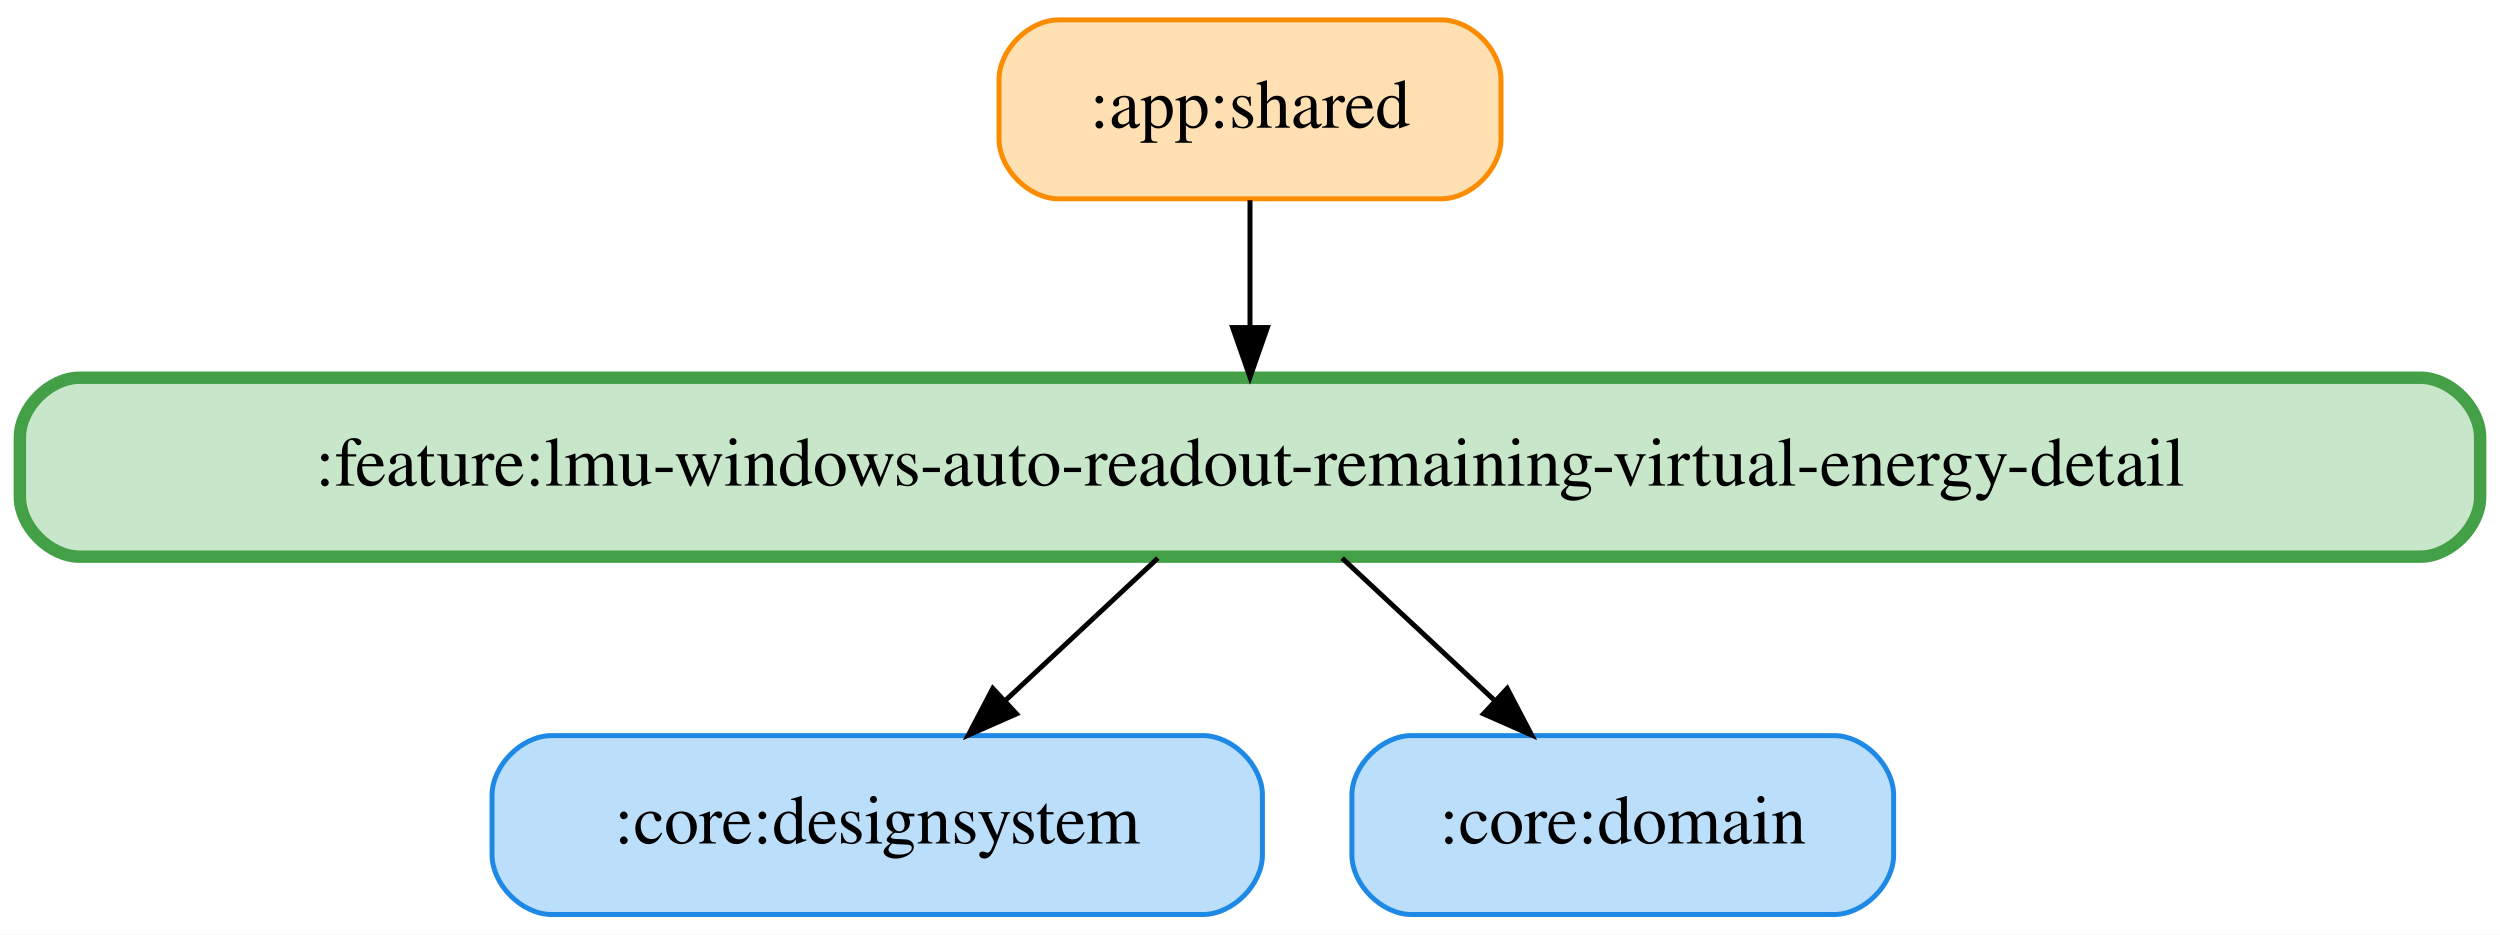
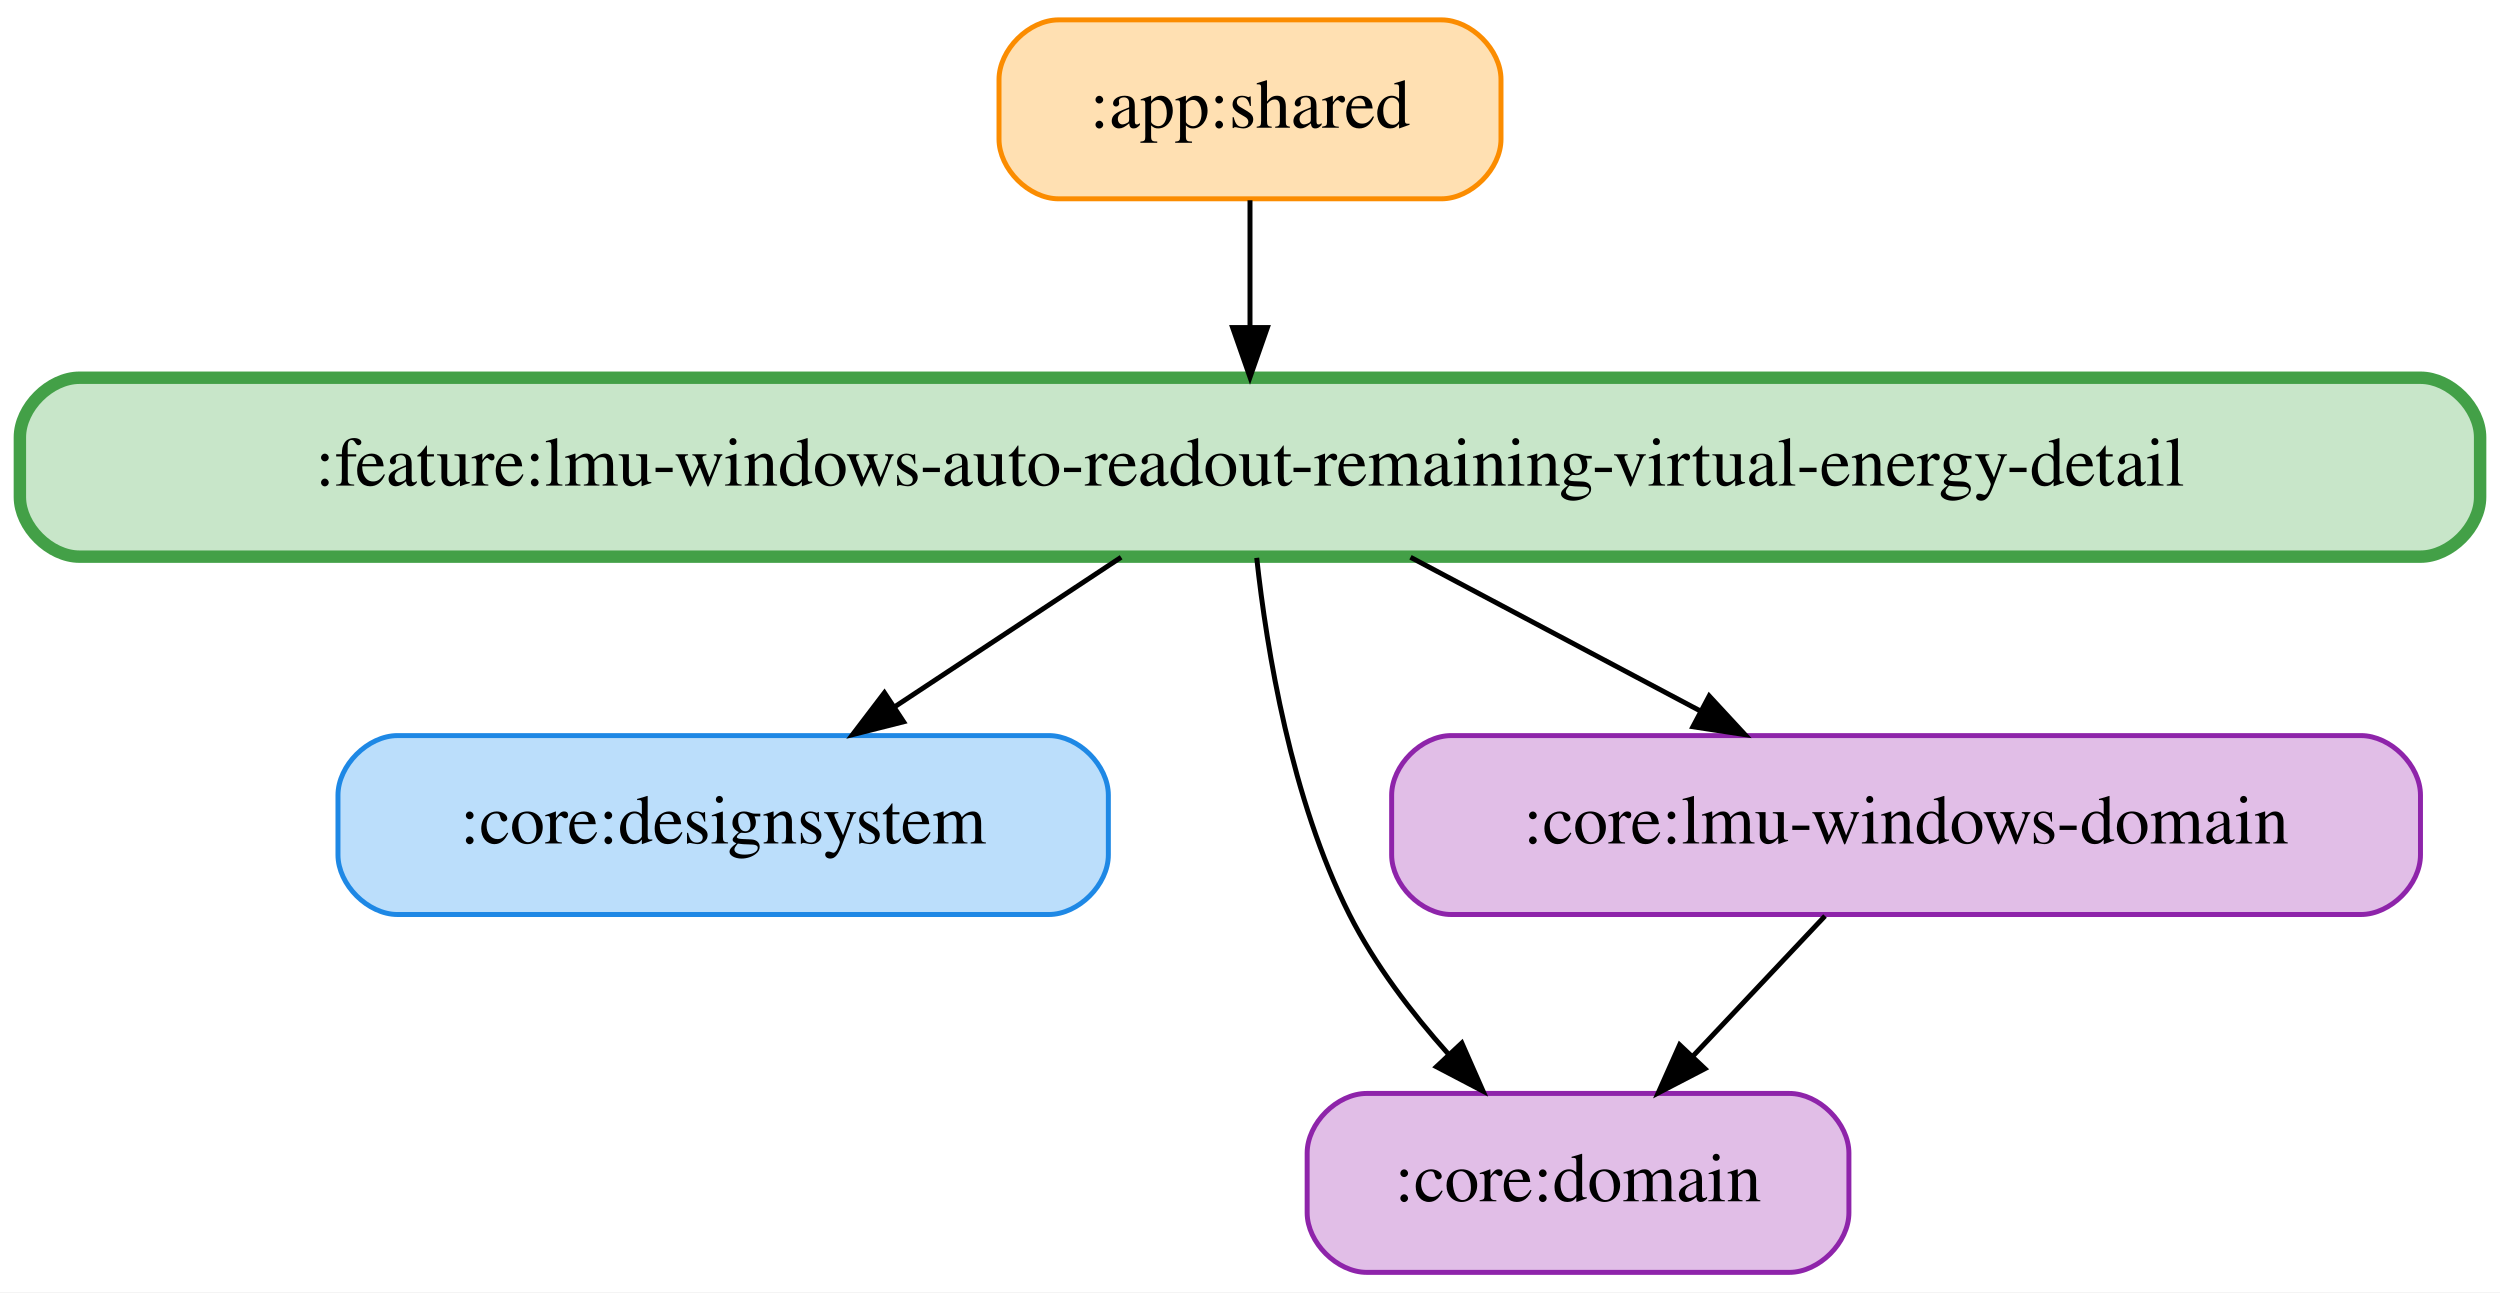
- <svg xmlns="http://www.w3.org/2000/svg" width="503pt" height="188pt" viewBox="0.00 0.00 503.00 188.00">
-   <g id="graph0" class="graph" transform="scale(1 1) rotate(0) translate(4 184)">
-     <polygon fill="white" stroke="transparent" points="-4,4 -4,-184 499,-184 499,4 -4,4" />
+ <svg xmlns="http://www.w3.org/2000/svg" width="503pt" height="260pt" viewBox="0.00 0.00 503.00 260.00">
+   <g id="graph0" class="graph" transform="scale(1 1) rotate(0) translate(4 256)">
+     <polygon fill="white" stroke="transparent" points="-4,4 -4,-256 499,-256 499,4 -4,4" />
    <g id="node1" class="node">
-       <path fill="#ffe0b2" stroke="#fb8c00" d="M286,-180C286,-180 209,-180 209,-180 203,-180 197,-174 197,-168 197,-168 197,-156 197,-156 197,-150 203,-144 209,-144 209,-144 286,-144 286,-144 292,-144 298,-150 298,-156 298,-156 298,-168 298,-168 298,-174 292,-180 286,-180" />
-       <text text-anchor="middle" x="247.5" y="-158.3" font-family="Times,serif" font-size="14.00">:app:shared</text>
+       <path fill="#ffe0b2" stroke="#fb8c00" d="M286,-252C286,-252 209,-252 209,-252 203,-252 197,-246 197,-240 197,-240 197,-228 197,-228 197,-222 203,-216 209,-216 209,-216 286,-216 286,-216 292,-216 298,-222 298,-228 298,-228 298,-240 298,-240 298,-246 292,-252 286,-252" />
+       <text text-anchor="middle" x="247.5" y="-230.3" font-family="Times,serif" font-size="14.00">:app:shared</text>
+     </g>
+     <g id="node5" class="node">
+       <path fill="#c8e6c9" stroke="#43a047" stroke-width="2.5" d="M483,-180C483,-180 12,-180 12,-180 6,-180 0,-174 0,-168 0,-168 0,-156 0,-156 0,-150 6,-144 12,-144 12,-144 483,-144 483,-144 489,-144 495,-150 495,-156 495,-156 495,-168 495,-168 495,-174 489,-180 483,-180" />
+       <text text-anchor="middle" x="247.5" y="-158.3" font-family="Times,serif" font-size="14.00">:feature:lmu-windows-auto-readout-remaining-virtual-energy-detail</text>
+     </g>
+     <g id="edge1" class="edge">
+       <path fill="none" stroke="black" d="M247.5,-215.7C247.5,-207.98 247.5,-198.71 247.5,-190.11" />
+       <polygon fill="black" stroke="black" points="251,-190.1 247.5,-180.1 244,-190.1 251,-190.1" />
+     </g>
+     <g id="node2" class="node">
+       <path fill="#bbdefb" stroke="#1e88e5" d="M207,-108C207,-108 76,-108 76,-108 70,-108 64,-102 64,-96 64,-96 64,-84 64,-84 64,-78 70,-72 76,-72 76,-72 207,-72 207,-72 213,-72 219,-78 219,-84 219,-84 219,-96 219,-96 219,-102 213,-108 207,-108" />
+       <text text-anchor="middle" x="141.5" y="-86.3" font-family="Times,serif" font-size="14.00">:core:designsystem</text>
+     </g>
+     <g id="node3" class="node">
+       <path fill="#e1bee7" stroke="#8e24aa" d="M356,-36C356,-36 271,-36 271,-36 265,-36 259,-30 259,-24 259,-24 259,-12 259,-12 259,-6 265,0 271,0 271,0 356,0 356,0 362,0 368,-6 368,-12 368,-12 368,-24 368,-24 368,-30 362,-36 356,-36" />
+       <text text-anchor="middle" x="313.5" y="-14.3" font-family="Times,serif" font-size="14.00">:core:domain</text>
    </g>
    <g id="node4" class="node">
-       <path fill="#c8e6c9" stroke="#43a047" stroke-width="2.5" d="M483,-108C483,-108 12,-108 12,-108 6,-108 0,-102 0,-96 0,-96 0,-84 0,-84 0,-78 6,-72 12,-72 12,-72 483,-72 483,-72 489,-72 495,-78 495,-84 495,-84 495,-96 495,-96 495,-102 489,-108 483,-108" />
-       <text text-anchor="middle" x="247.5" y="-86.3" font-family="Times,serif" font-size="14.00">:feature:lmu-windows-auto-readout-remaining-virtual-energy-detail</text>
+       <path fill="#e1bee7" stroke="#8e24aa" d="M471,-108C471,-108 288,-108 288,-108 282,-108 276,-102 276,-96 276,-96 276,-84 276,-84 276,-78 282,-72 288,-72 288,-72 471,-72 471,-72 477,-72 483,-78 483,-84 483,-84 483,-96 483,-96 483,-102 477,-108 471,-108" />
+       <text text-anchor="middle" x="379.5" y="-86.3" font-family="Times,serif" font-size="14.00">:core:lmu-windows-domain</text>
    </g>
-     <g id="edge1" class="edge">
-       <path fill="none" stroke="black" d="M247.5,-143.7C247.5,-135.98 247.5,-126.71 247.5,-118.11" />
-       <polygon fill="black" stroke="black" points="251,-118.1 247.5,-108.1 244,-118.1 251,-118.1" />
+     <g id="edge2" class="edge">
+       <path fill="none" stroke="black" d="M363.19,-71.7C355.19,-63.22 345.43,-52.86 336.68,-43.58" />
+       <polygon fill="black" stroke="black" points="339.03,-40.98 329.63,-36.1 333.94,-45.78 339.03,-40.98" />
    </g>
-     <g id="node2" class="node">
-       <path fill="#bbdefb" stroke="#1e88e5" d="M238,-36C238,-36 107,-36 107,-36 101,-36 95,-30 95,-24 95,-24 95,-12 95,-12 95,-6 101,0 107,0 107,0 238,0 238,0 244,0 250,-6 250,-12 250,-12 250,-24 250,-24 250,-30 244,-36 238,-36" />
-       <text text-anchor="middle" x="172.5" y="-14.3" font-family="Times,serif" font-size="14.00">:core:designsystem</text>
-     </g>
-     <g id="node3" class="node">
-       <path fill="#bbdefb" stroke="#1e88e5" d="M365,-36C365,-36 280,-36 280,-36 274,-36 268,-30 268,-24 268,-24 268,-12 268,-12 268,-6 274,0 280,0 280,0 365,0 365,0 371,0 377,-6 377,-12 377,-12 377,-24 377,-24 377,-30 371,-36 365,-36" />
-       <text text-anchor="middle" x="322.5" y="-14.3" font-family="Times,serif" font-size="14.00">:core:domain</text>
+     <g id="edge5" class="edge">
+       <path fill="none" stroke="black" d="M221.57,-143.88C207.84,-134.81 190.79,-123.55 175.96,-113.76" />
+       <polygon fill="black" stroke="black" points="177.8,-110.78 167.53,-108.19 173.95,-116.62 177.8,-110.78" />
    </g>
    <g id="edge3" class="edge">
-       <path fill="none" stroke="black" d="M228.96,-71.7C219.7,-63.05 208.34,-52.45 198.24,-43.03" />
-       <polygon fill="black" stroke="black" points="200.52,-40.37 190.83,-36.1 195.75,-45.49 200.52,-40.37" />
+       <path fill="none" stroke="black" d="M248.85,-143.76C250.87,-125.19 255.79,-95.18 267.5,-72 272.58,-61.95 279.99,-52.24 287.39,-43.95" />
+       <polygon fill="black" stroke="black" points="290.12,-46.15 294.39,-36.46 285.01,-41.37 290.12,-46.15" />
    </g>
-     <g id="edge2" class="edge">
-       <path fill="none" stroke="black" d="M266.04,-71.7C275.3,-63.05 286.66,-52.45 296.76,-43.03" />
-       <polygon fill="black" stroke="black" points="299.25,-45.49 304.17,-36.1 294.48,-40.37 299.25,-45.49" />
+     <g id="edge4" class="edge">
+       <path fill="none" stroke="black" d="M279.79,-143.88C297.37,-134.55 319.31,-122.92 338.13,-112.94" />
+       <polygon fill="black" stroke="black" points="339.89,-115.97 347.09,-108.19 336.61,-109.78 339.89,-115.97" />
    </g>
  </g>
</svg>
